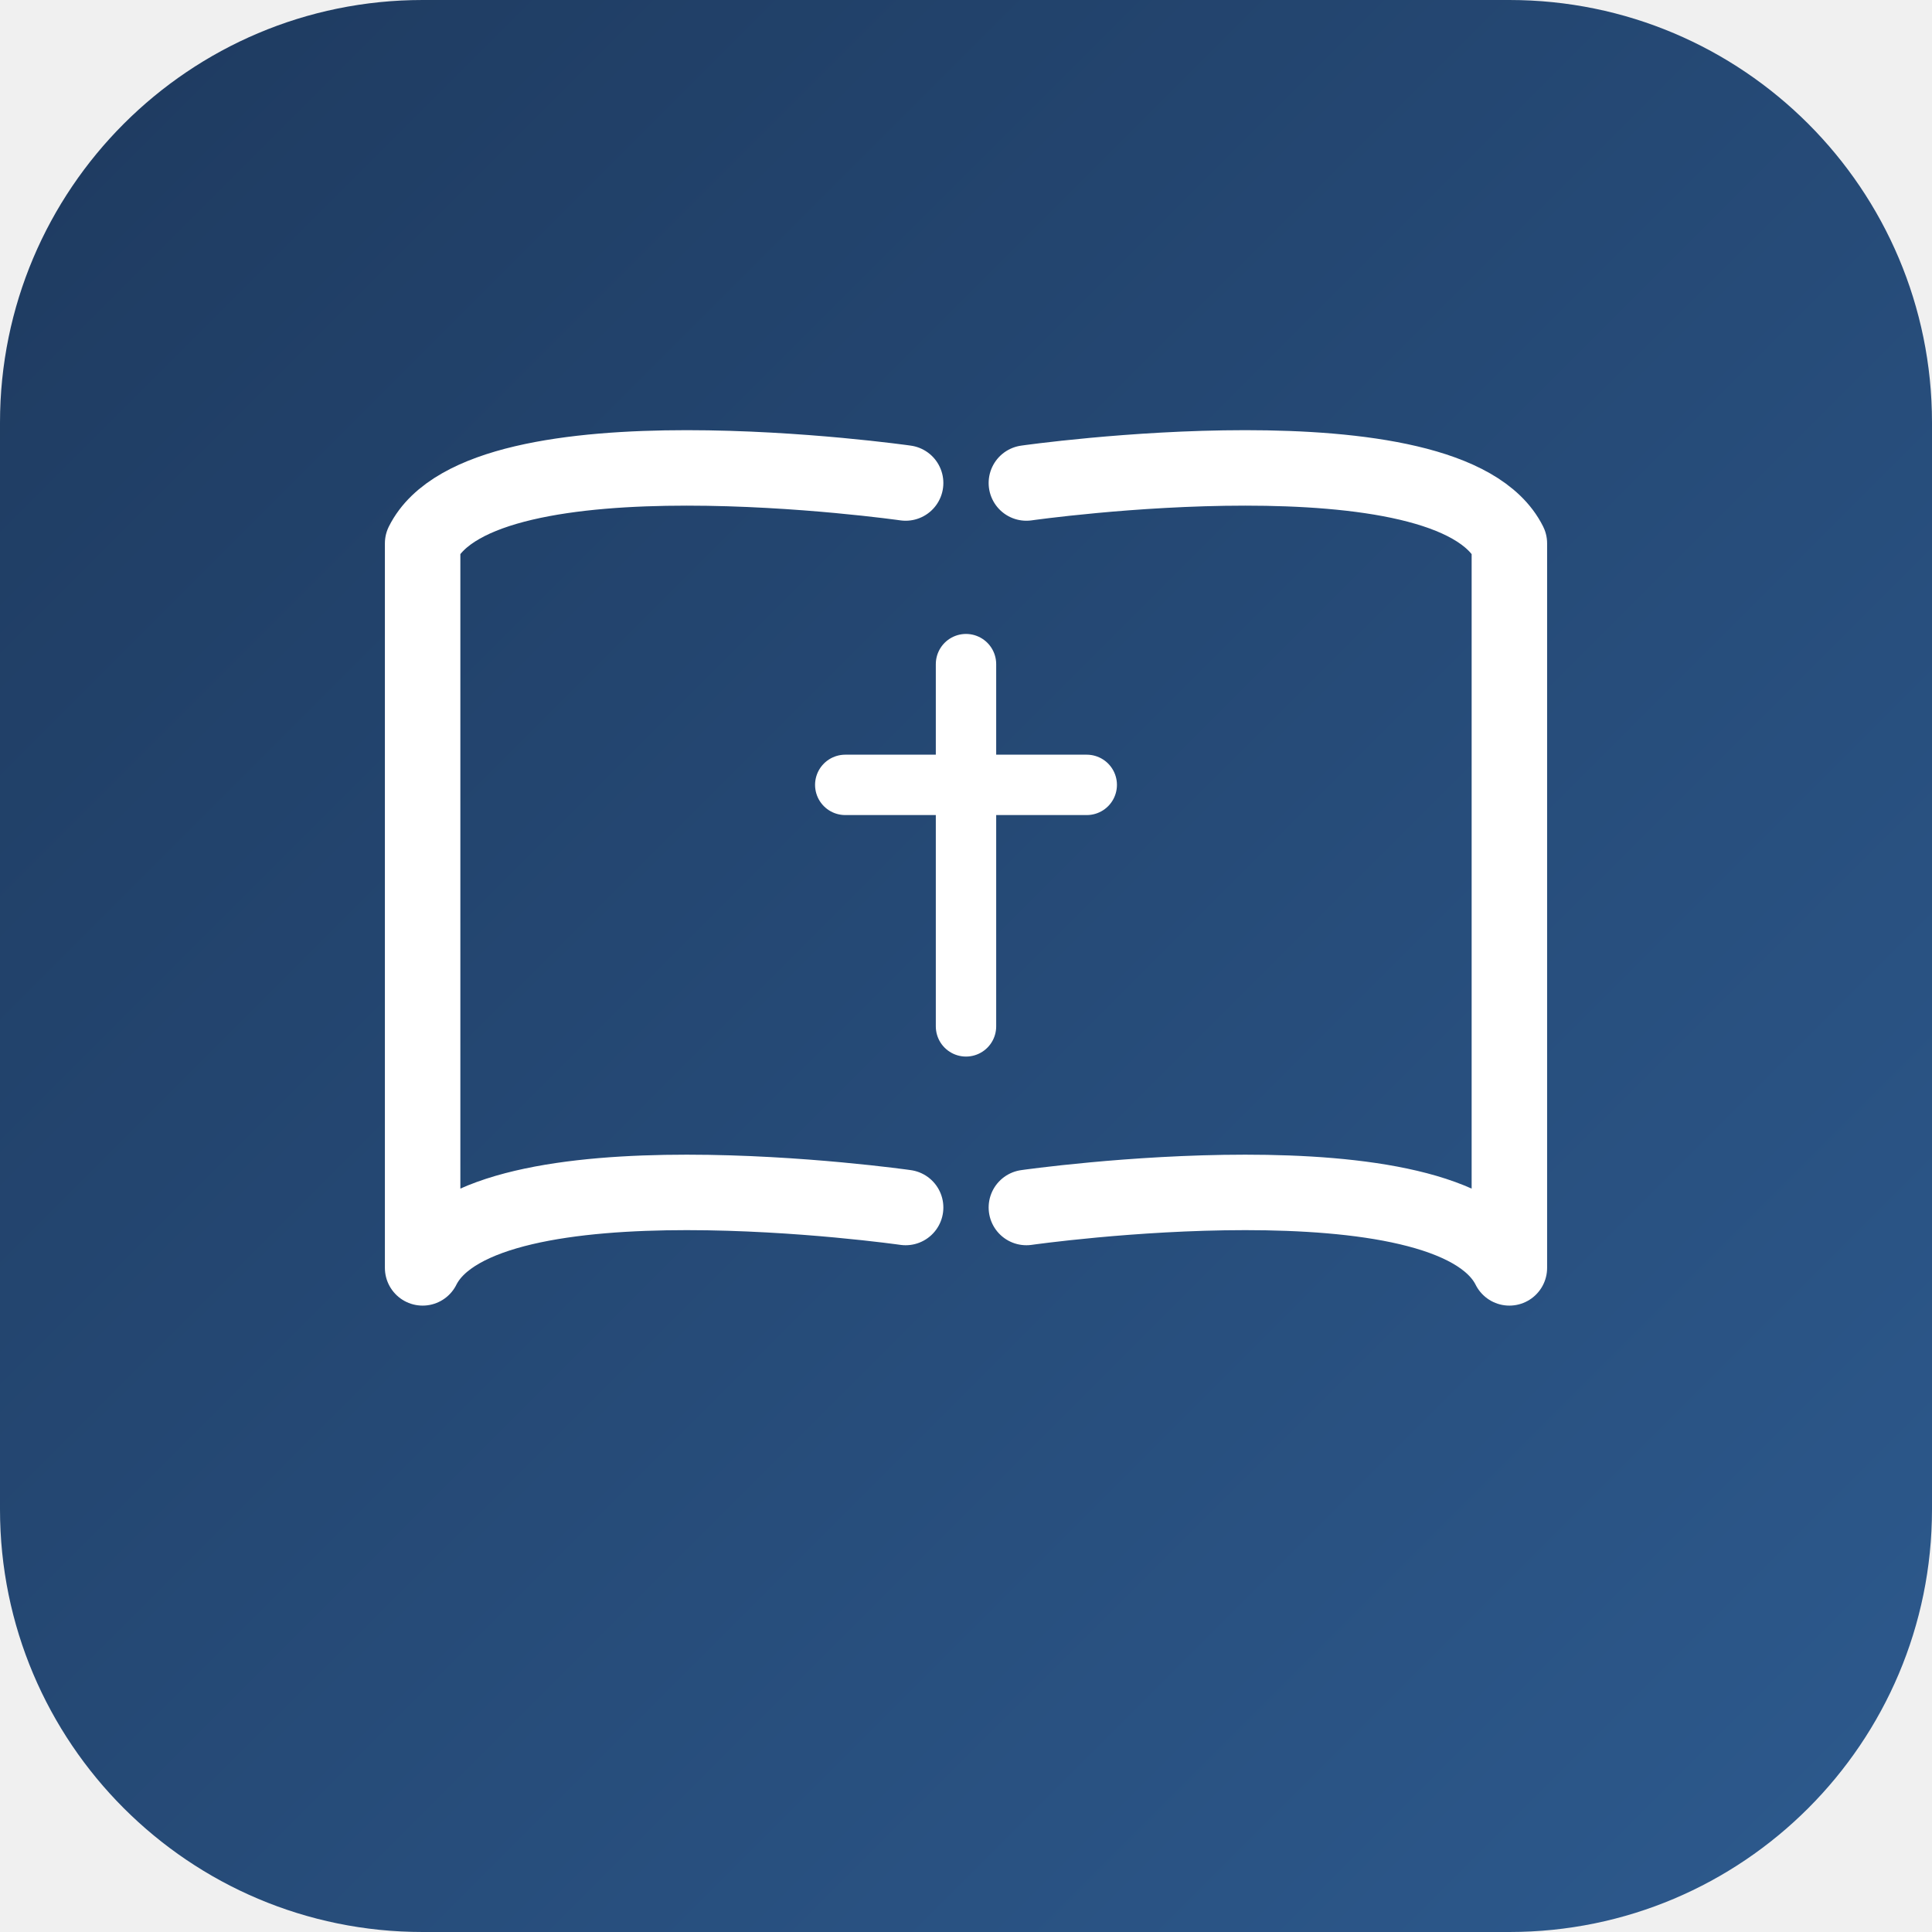
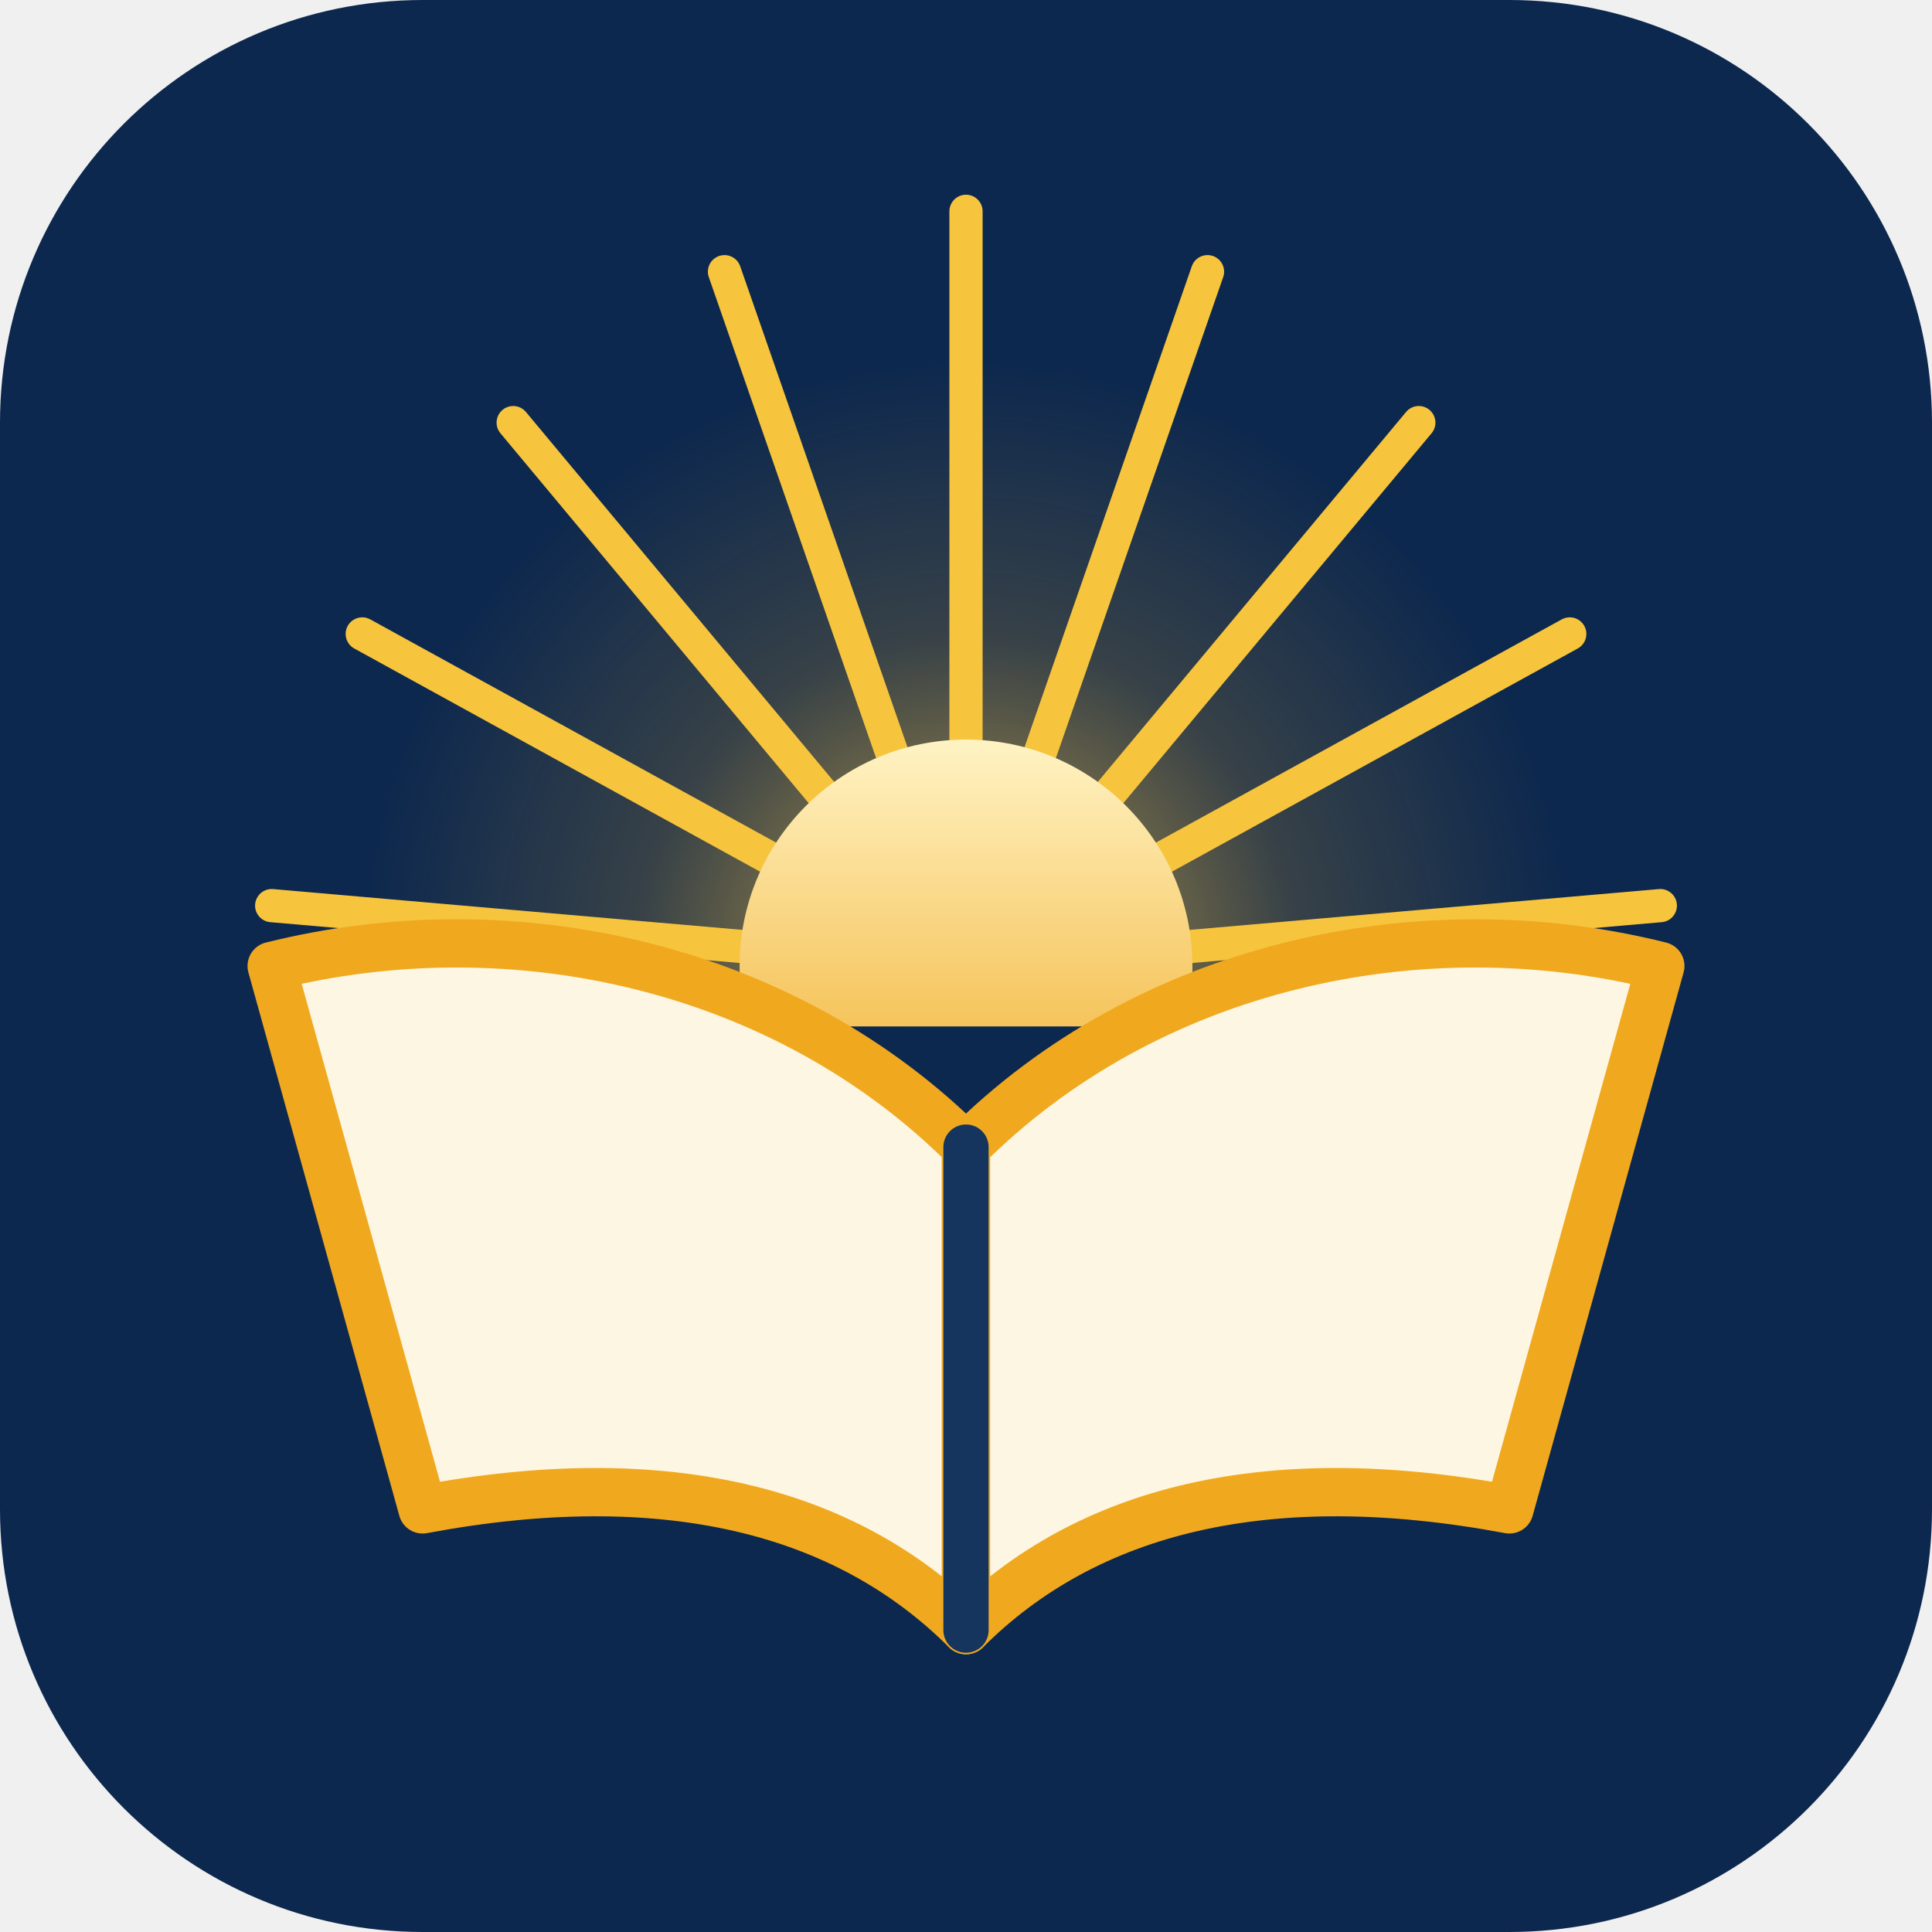
<svg xmlns="http://www.w3.org/2000/svg" viewBox="0 0 64 64">
  <defs>
-     <linearGradient id="bg" x1="0%" y1="0%" x2="100%" y2="100%">
-       <stop offset="0%" style="stop-color:#1e3a5f" />
-       <stop offset="100%" style="stop-color:#2d5a8e" />
+     <radialGradient id="glow" cx="50%" cy="50%" r="50%">
+       <stop offset="0%" style="stop-color:#ffd76a;stop-opacity:0.75" />
+       <stop offset="55%" style="stop-color:#f5b429;stop-opacity:0.18" />
+       <stop offset="100%" style="stop-color:#f5b429;stop-opacity:0" />
+     </radialGradient>
+     <linearGradient id="sun" x1="0%" y1="0%" x2="0%" y2="100%">
+       <stop offset="0%" style="stop-color:#fff3c4" />
+       <stop offset="100%" style="stop-color:#f0a91f" />
    </linearGradient>
+     <clipPath id="above">
+       <rect x="0" y="0" width="64" height="34" />
+     </clipPath>
  </defs>
-   <rect width="64" height="64" rx="14" fill="url(#bg)" />
-   <g transform="translate(32,30)" fill="none" stroke="white" stroke-width="2.5" stroke-linecap="round" stroke-linejoin="round">
-     <path d="M-2,-14 C-2,-14 -16,-16 -18,-12 L-18,12 C-16,8 -2,10 -2,10" />
-     <path d="M2,-14 C2,-14 16,-16 18,-12 L18,12 C16,8 2,10 2,10" />
-     <line x1="0" y1="-8" x2="0" y2="4" stroke-width="2" />
-     <line x1="-4" y1="-4" x2="4" y2="-4" stroke-width="2" />
+   <rect width="64" height="64" rx="14" fill="#0d284e" />
+   <g clip-path="url(#above)">
+     <circle cx="32" cy="32" r="20" fill="url(#glow)" />
+     <g stroke="#f7c53d" stroke-width="1.1" stroke-linecap="round">
+       <line x1="32" y1="32" x2="32" y2="7" />
+       <line x1="32" y1="32" x2="24" y2="9" />
+       <line x1="32" y1="32" x2="40" y2="9" />
+       <line x1="32" y1="32" x2="17" y2="14" />
+       <line x1="32" y1="32" x2="47" y2="14" />
+       <line x1="32" y1="32" x2="12" y2="21" />
+       <line x1="32" y1="32" x2="52" y2="21" />
+       <line x1="32" y1="32" x2="9" y2="30" />
+       <line x1="32" y1="32" x2="55" y2="30" />
+     </g>
+     <circle cx="32" cy="32" r="7.5" fill="url(#sun)" />
  </g>
+   <g stroke="#f0a91f" stroke-width="1.6" stroke-linejoin="round">
+     <path d="M32,38 C26,32 17,30 9,32 L14,50 C22,48.5 28,50 32,54 Z" fill="#fdf6e3" />
+     <path d="M32,38 C38,32 47,30 55,32 L50,50 C42,48.5 36,50 32,54 Z" fill="#fdf6e3" />
+   </g>
+   <path d="M32,38 L32,54" stroke="#16355e" stroke-width="1.5" stroke-linecap="round" />
</svg>
